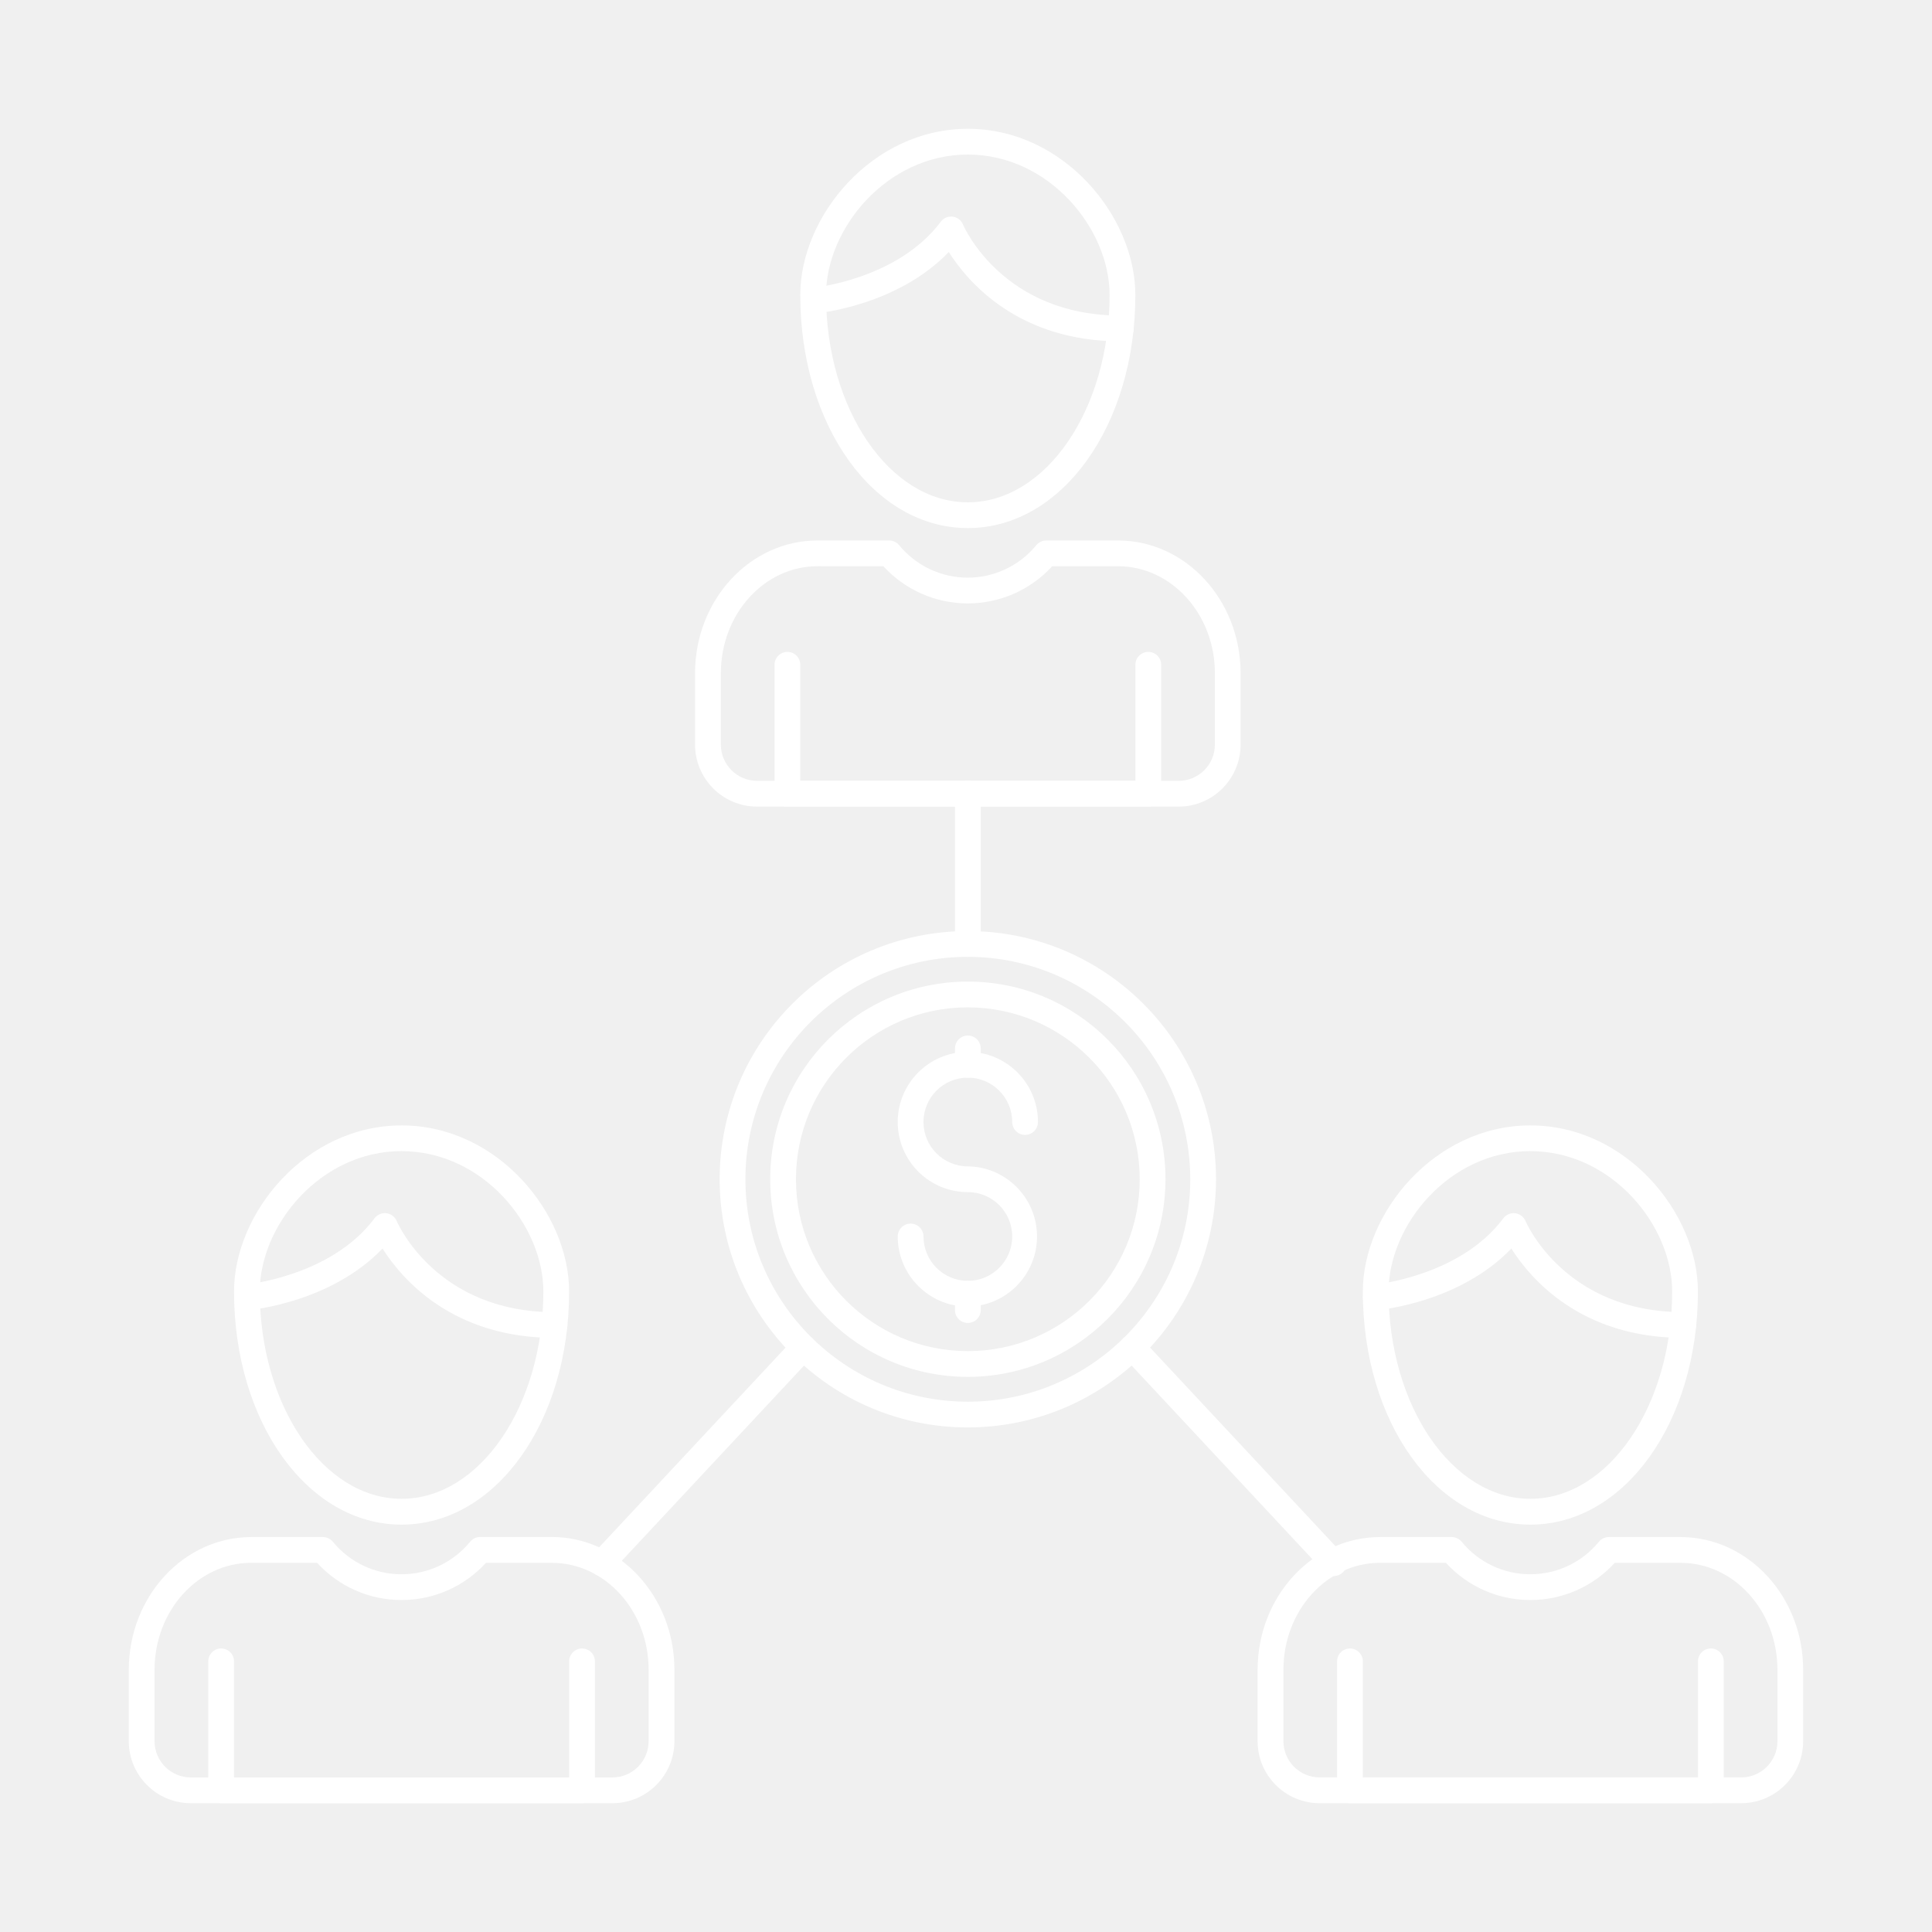
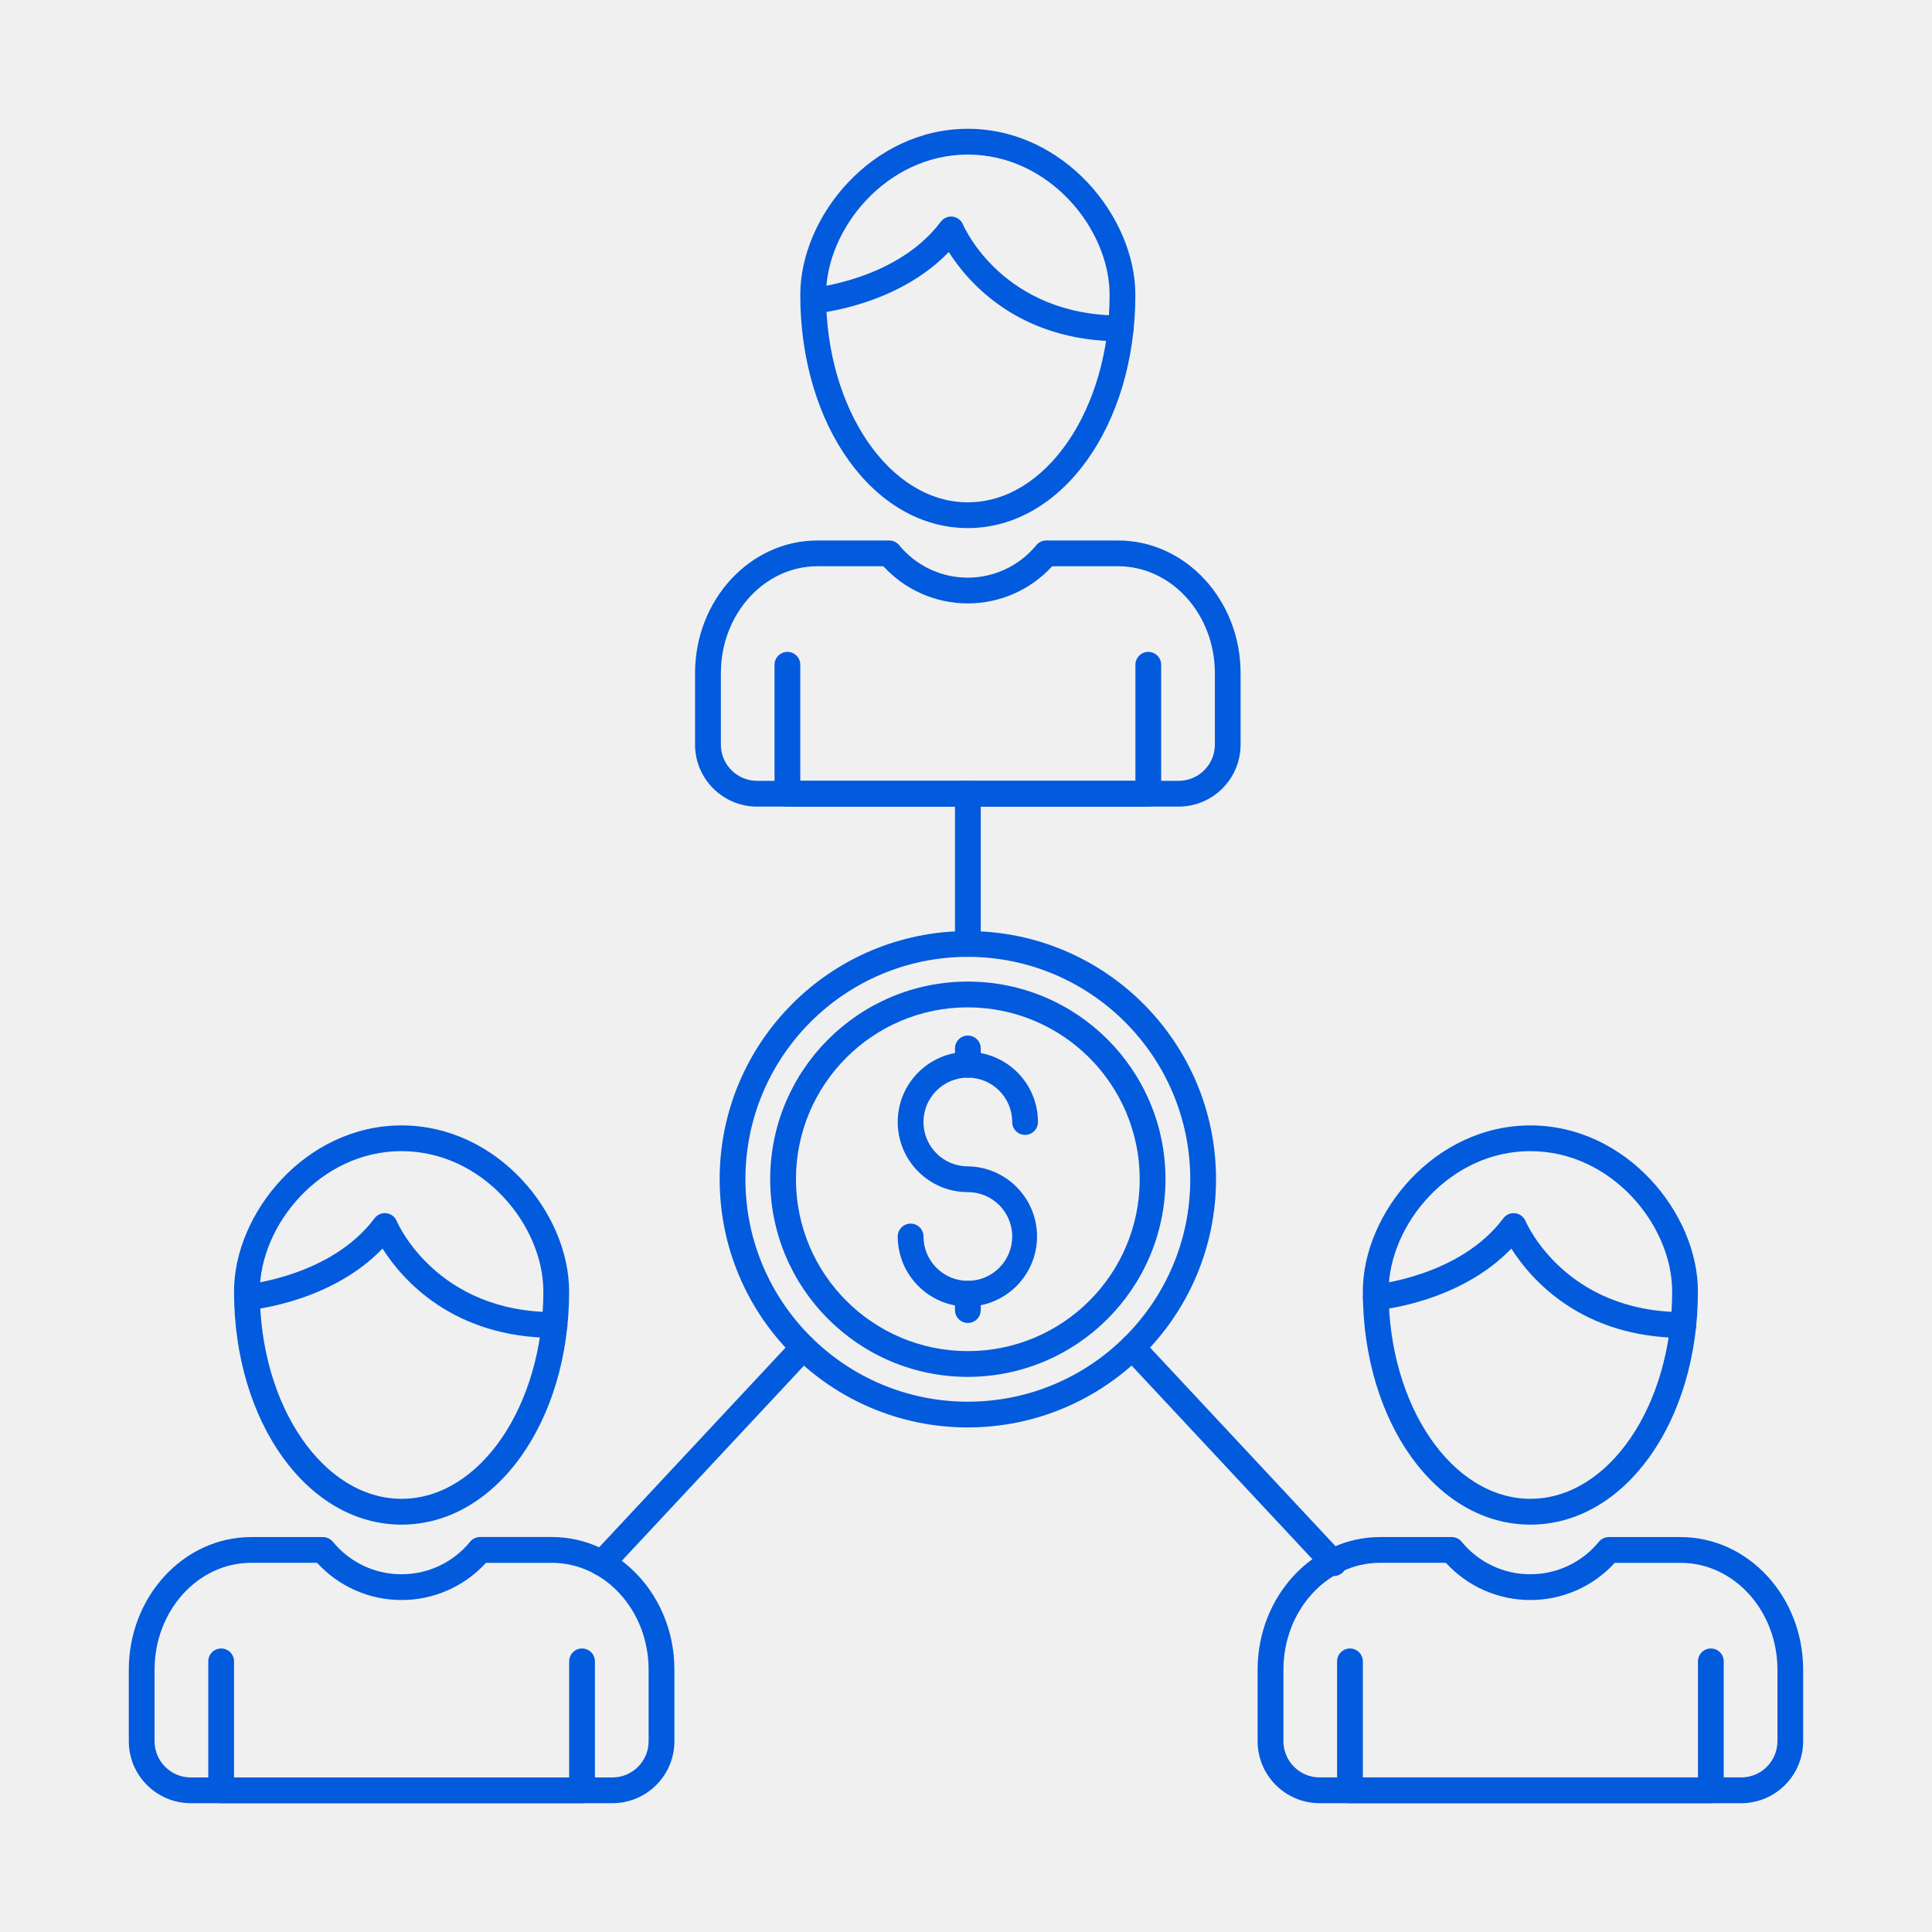
- <svg xmlns="http://www.w3.org/2000/svg" id="Layer_1" height="100" viewBox="0 0 150 150" width="100" fill="#ffffff" data-name="Layer 1">
+ <svg xmlns="http://www.w3.org/2000/svg" id="Layer_1" height="100" viewBox="0 0 150 150" width="100" fill="#025add" data-name="Layer 1">
  <path d="m47.549 140h-32.738a4.816 4.816 0 0 1 -4.811-4.811v-5.551c0-5.68 4.264-10.3 9.5-10.3h5.573a1 1 0 0 1 .774.367 6.858 6.858 0 0 0 5.323 2.52 6.86 6.86 0 0 0 5.33-2.525 1 1 0 0 1 .773-.367h5.573c5.247 0 9.515 4.622 9.515 10.3v5.552a4.816 4.816 0 0 1 -4.812 4.815zm-28.049-18.664c-4.138 0-7.5 3.725-7.5 8.3v5.551a2.814 2.814 0 0 0 2.811 2.813h32.738a2.813 2.813 0 0 0 2.81-2.81v-5.552c0-4.577-3.371-8.3-7.515-8.3h-5.115a8.849 8.849 0 0 1 -6.555 2.887 8.85 8.85 0 0 1 -6.553-2.887z" />
  <path d="m45.19 140h-28.02a1 1 0 0 1 -1-1v-10.012a1 1 0 0 1 2 0v9.012h26.02v-9.012a1 1 0 0 1 2 0v10.012a1 1 0 0 1 -1 1z" />
  <path d="m31.178 118.372c-7.294 0-13.008-7.952-13.008-18.1 0-6.087 5.562-12.895 13.008-12.895s13.008 6.808 13.008 12.895c0 10.148-5.714 18.1-13.008 18.1zm0-29c-6.3 0-11.008 5.751-11.008 10.895 0 8.878 4.938 16.1 11.008 16.1s11.008-7.224 11.008-16.1c0-5.141-4.708-10.892-11.008-10.892z" />
  <path d="m43.051 103.873c-7.931 0-11.855-4.574-13.352-6.934-4.022 4.185-10.155 4.756-10.436 4.781a1 1 0 0 1 -.172-1.993c.066-.006 6.619-.632 9.986-5.138a1 1 0 0 1 1.723.211c.123.286 3.153 7.076 12.252 7.076a1 1 0 0 1 0 2z" />
  <path d="m91.513 62.625h-32.739a4.816 4.816 0 0 1 -4.81-4.81v-5.552c0-5.68 4.264-10.3 9.5-10.3h5.573a1 1 0 0 1 .773.366 6.883 6.883 0 0 0 10.647 0 1 1 0 0 1 .773-.366h5.574c5.247 0 9.515 4.621 9.515 10.3v5.552a4.815 4.815 0 0 1 -4.806 4.81zm-28.045-18.663c-4.138 0-7.5 3.724-7.5 8.3v5.552a2.813 2.813 0 0 0 2.81 2.81h32.735a2.813 2.813 0 0 0 2.81-2.81v-5.551c0-4.577-3.371-8.3-7.515-8.3h-5.117a8.884 8.884 0 0 1 -13.107 0z" />
  <path d="m89.153 62.625h-28.019a1 1 0 0 1 -1-1v-10.012a1 1 0 0 1 2 0v9.012h26.019v-9.012a1 1 0 0 1 2 0v10.012a1 1 0 0 1 -1 1z" />
  <path d="m75.142 41c-7.3 0-13.009-7.951-13.009-18.1 0-6.092 5.567-12.9 13.009-12.9s13.007 6.808 13.007 12.9c0 10.146-5.713 18.1-13.007 18.1zm0-29c-6.3 0-11.009 5.752-11.009 10.9 0 8.879 4.938 16.1 11.009 16.1s11.007-7.223 11.007-16.1c0-5.148-4.708-10.9-11.007-10.9z" />
  <path d="m87.015 26.5c-7.932 0-11.856-4.575-13.352-6.934-4.022 4.184-10.156 4.756-10.437 4.78a1 1 0 0 1 -.172-1.992c.066-.006 6.62-.633 9.987-5.139a1 1 0 0 1 1.722.209c.123.286 3.152 7.076 12.252 7.076a1 1 0 0 1 0 2z" />
  <path d="m135.189 140h-32.738a4.816 4.816 0 0 1 -4.81-4.811v-5.551c0-5.68 4.263-10.3 9.5-10.3h5.573a1 1 0 0 1 .773.367 6.859 6.859 0 0 0 5.323 2.52 6.862 6.862 0 0 0 5.325-2.52 1 1 0 0 1 .773-.367h5.572c5.247 0 9.516 4.622 9.516 10.3v5.552a4.816 4.816 0 0 1 -4.807 4.81zm-28.044-18.664c-4.138 0-7.5 3.725-7.5 8.3v5.551a2.813 2.813 0 0 0 2.81 2.811h32.738a2.814 2.814 0 0 0 2.807-2.808v-5.552c0-4.577-3.371-8.3-7.516-8.3h-5.115a8.849 8.849 0 0 1 -6.555 2.887 8.847 8.847 0 0 1 -6.552-2.887z" />
  <path d="m132.83 140h-28.019a1 1 0 0 1 -1-1v-10.012a1 1 0 0 1 2 0v9.012h26.019v-9.012a1 1 0 0 1 2 0v10.012a1 1 0 0 1 -1 1z" />
  <path d="m118.818 118.372c-7.3 0-13.008-7.952-13.008-18.1 0-6.087 5.563-12.895 13.008-12.895s13.008 6.808 13.008 12.895c0 10.148-5.714 18.1-13.008 18.1zm0-29c-6.3 0-11.008 5.751-11.008 10.895 0 8.878 4.938 16.1 11.008 16.1s11.008-7.224 11.008-16.1c0-5.141-4.708-10.892-11.008-10.892z" />
  <path d="m130.691 103.873c-7.931 0-11.855-4.574-13.351-6.934-4.023 4.185-10.156 4.756-10.438 4.781a1 1 0 0 1 -.172-1.993c.067-.006 6.621-.632 9.988-5.138a1 1 0 0 1 1.721.209c.123.286 3.153 7.075 12.252 7.075a1 1 0 0 1 0 2z" />
  <path d="m75.144 110.826a19.269 19.269 0 1 1 19.268-19.269 19.291 19.291 0 0 1 -19.268 19.269zm0-36.537a17.269 17.269 0 1 0 17.268 17.268 17.288 17.288 0 0 0 -17.268-17.268z" />
  <path d="m75.144 106.9a15.345 15.345 0 1 1 15.344-15.343 15.362 15.362 0 0 1 -15.344 15.343zm0-28.69a13.345 13.345 0 1 0 13.344 13.347 13.36 13.36 0 0 0 -13.344-13.345z" />
  <path d="m75.144 101.444a5.45 5.45 0 0 1 -5.444-5.444 1 1 0 0 1 2 0 3.444 3.444 0 1 0 3.444-3.444 5.444 5.444 0 1 1 5.443-5.443 1 1 0 0 1 -2 0 3.444 3.444 0 1 0 -3.443 3.443 5.444 5.444 0 0 1 0 10.887z" />
  <path d="m75.144 83.67a1 1 0 0 1 -1-1v-1.27a1 1 0 0 1 2 0v1.27a1 1 0 0 1 -1 1z" />
  <path d="m75.144 102.714a1 1 0 0 1 -1-1v-1.27a1 1 0 0 1 2 0v1.27a1 1 0 0 1 -1 1z" />
  <path d="m46.733 122.366a1 1 0 0 1 -.733-1.682l15.637-16.749a1 1 0 1 1 1.463 1.365l-15.635 16.749a1 1 0 0 1 -.732.317z" />
  <path d="m103.553 122.366a1 1 0 0 1 -.732-.317l-15.636-16.749a1 1 0 1 1 1.462-1.365l15.637 16.749a1 1 0 0 1 -.731 1.682z" />
  <path d="m75.144 74.289a1 1 0 0 1 -1-1v-11.664a1 1 0 0 1 2 0v11.664a1 1 0 0 1 -1 1z" />
</svg>
